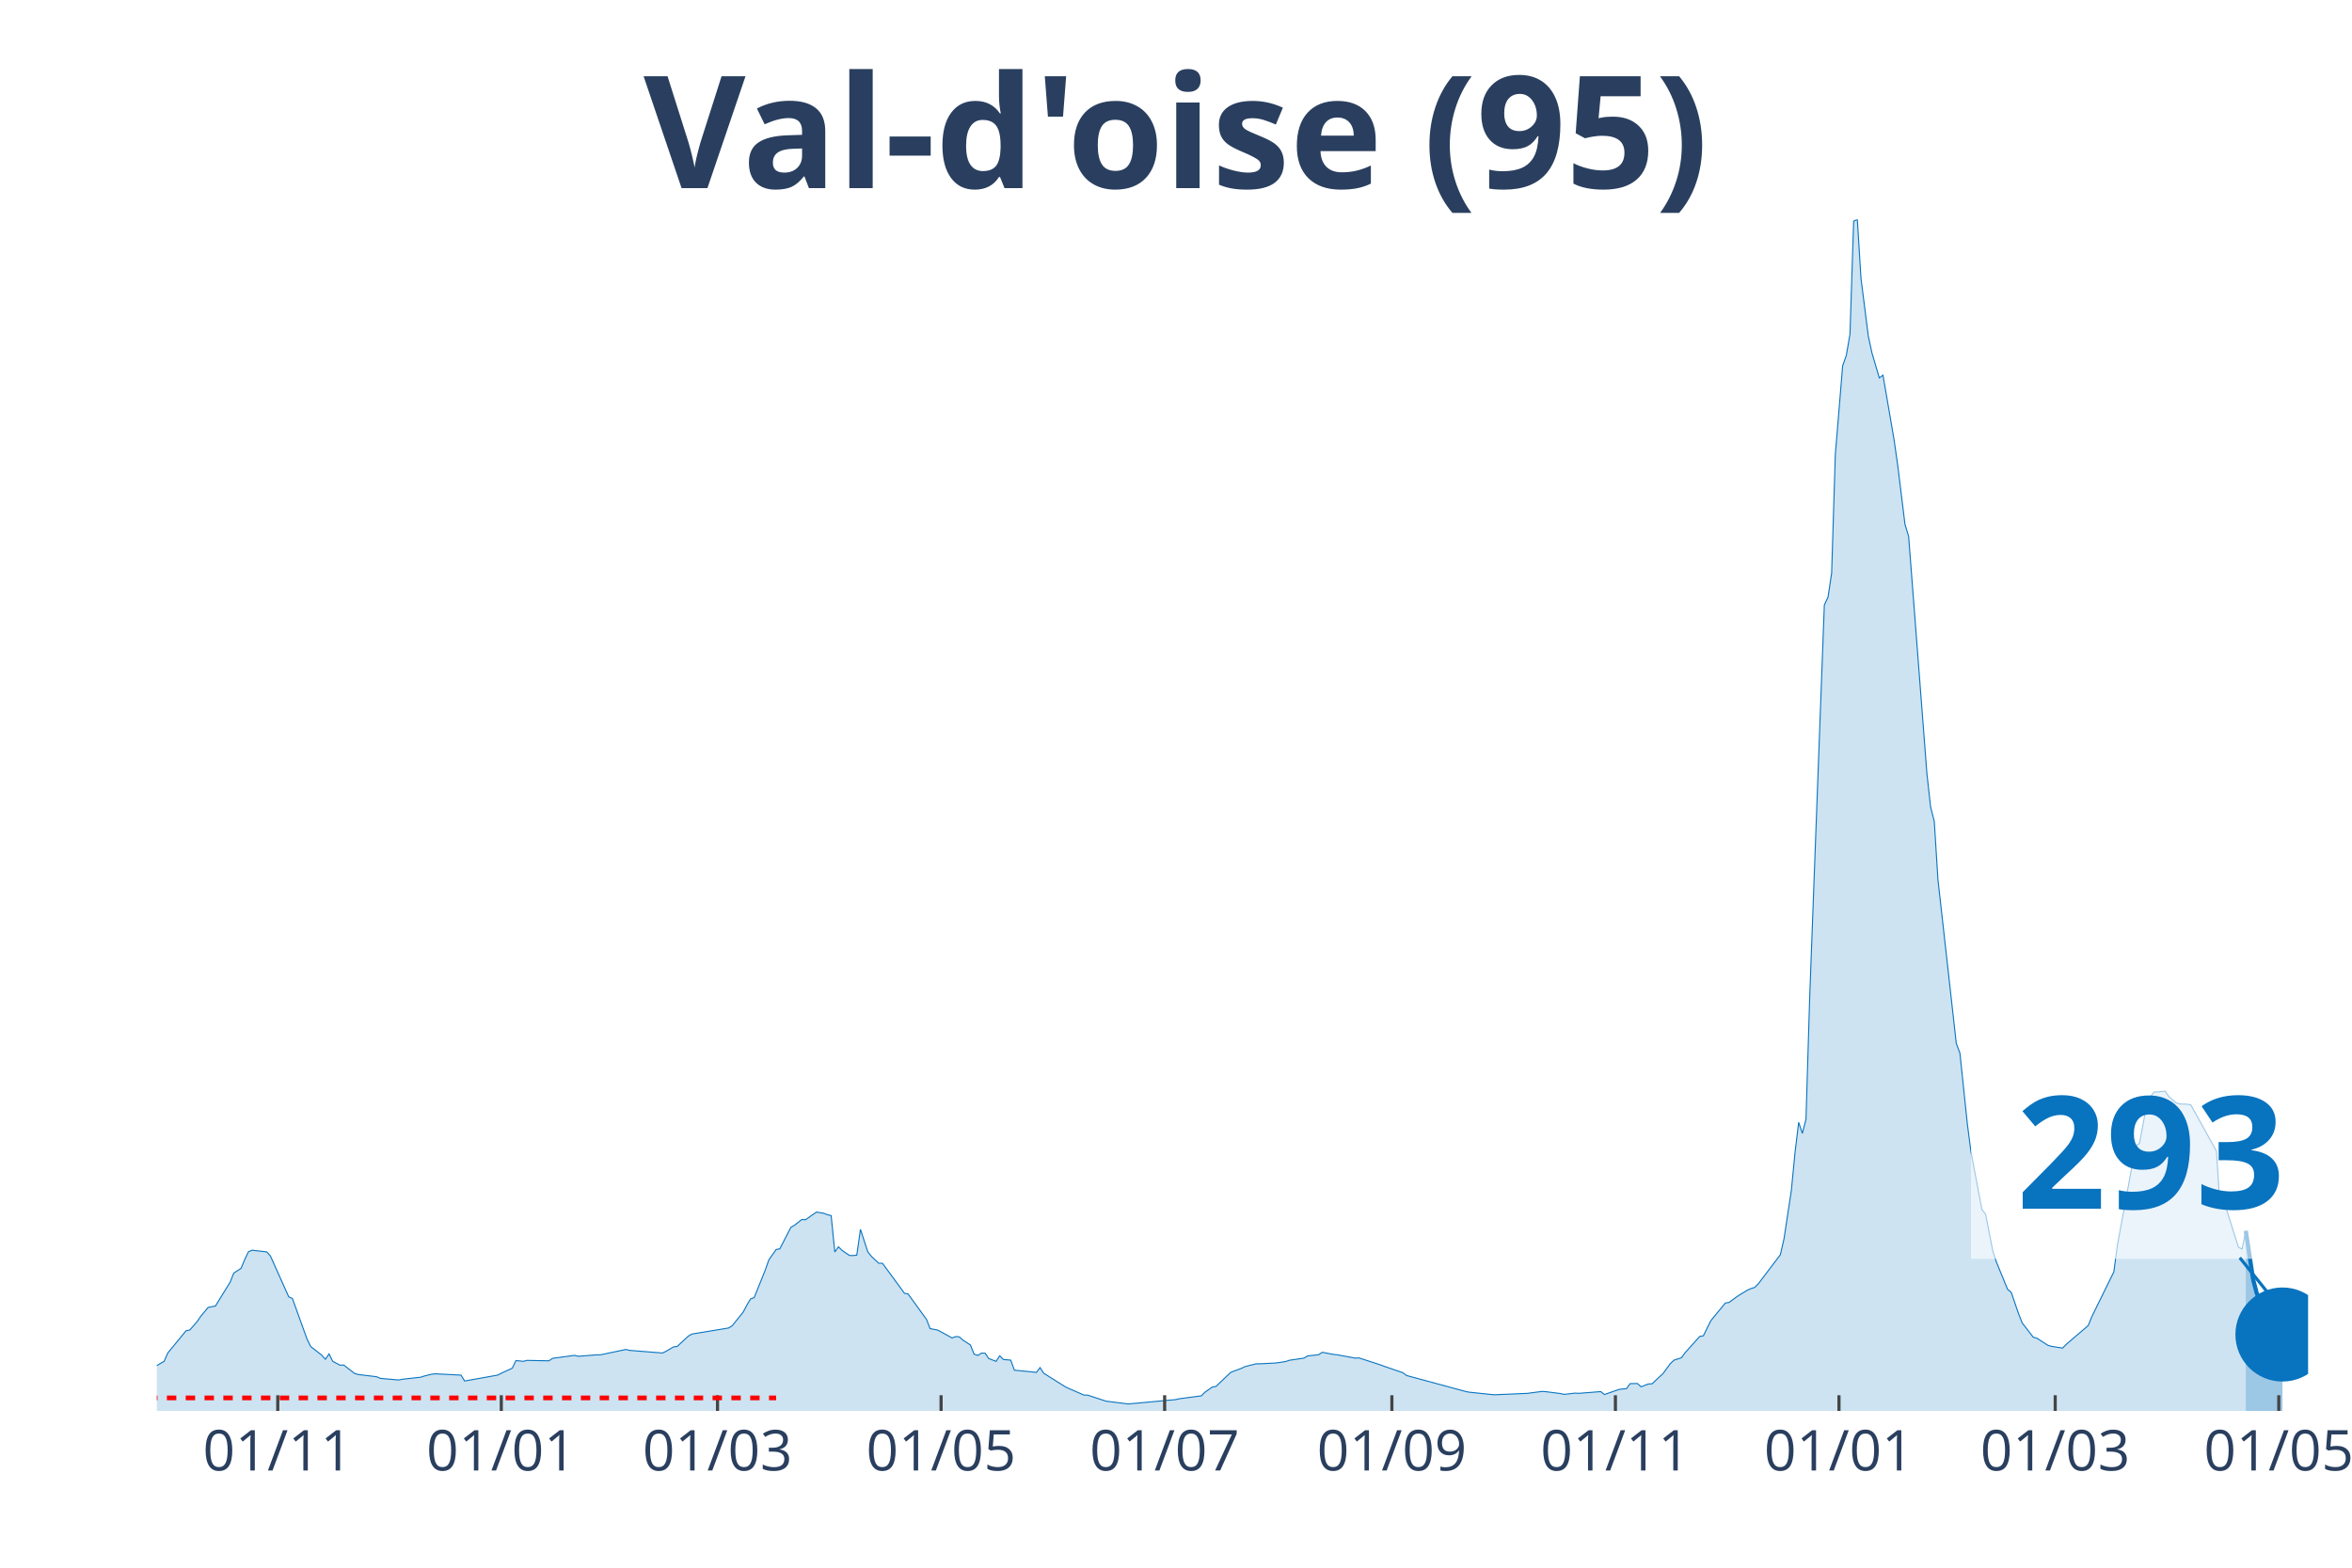
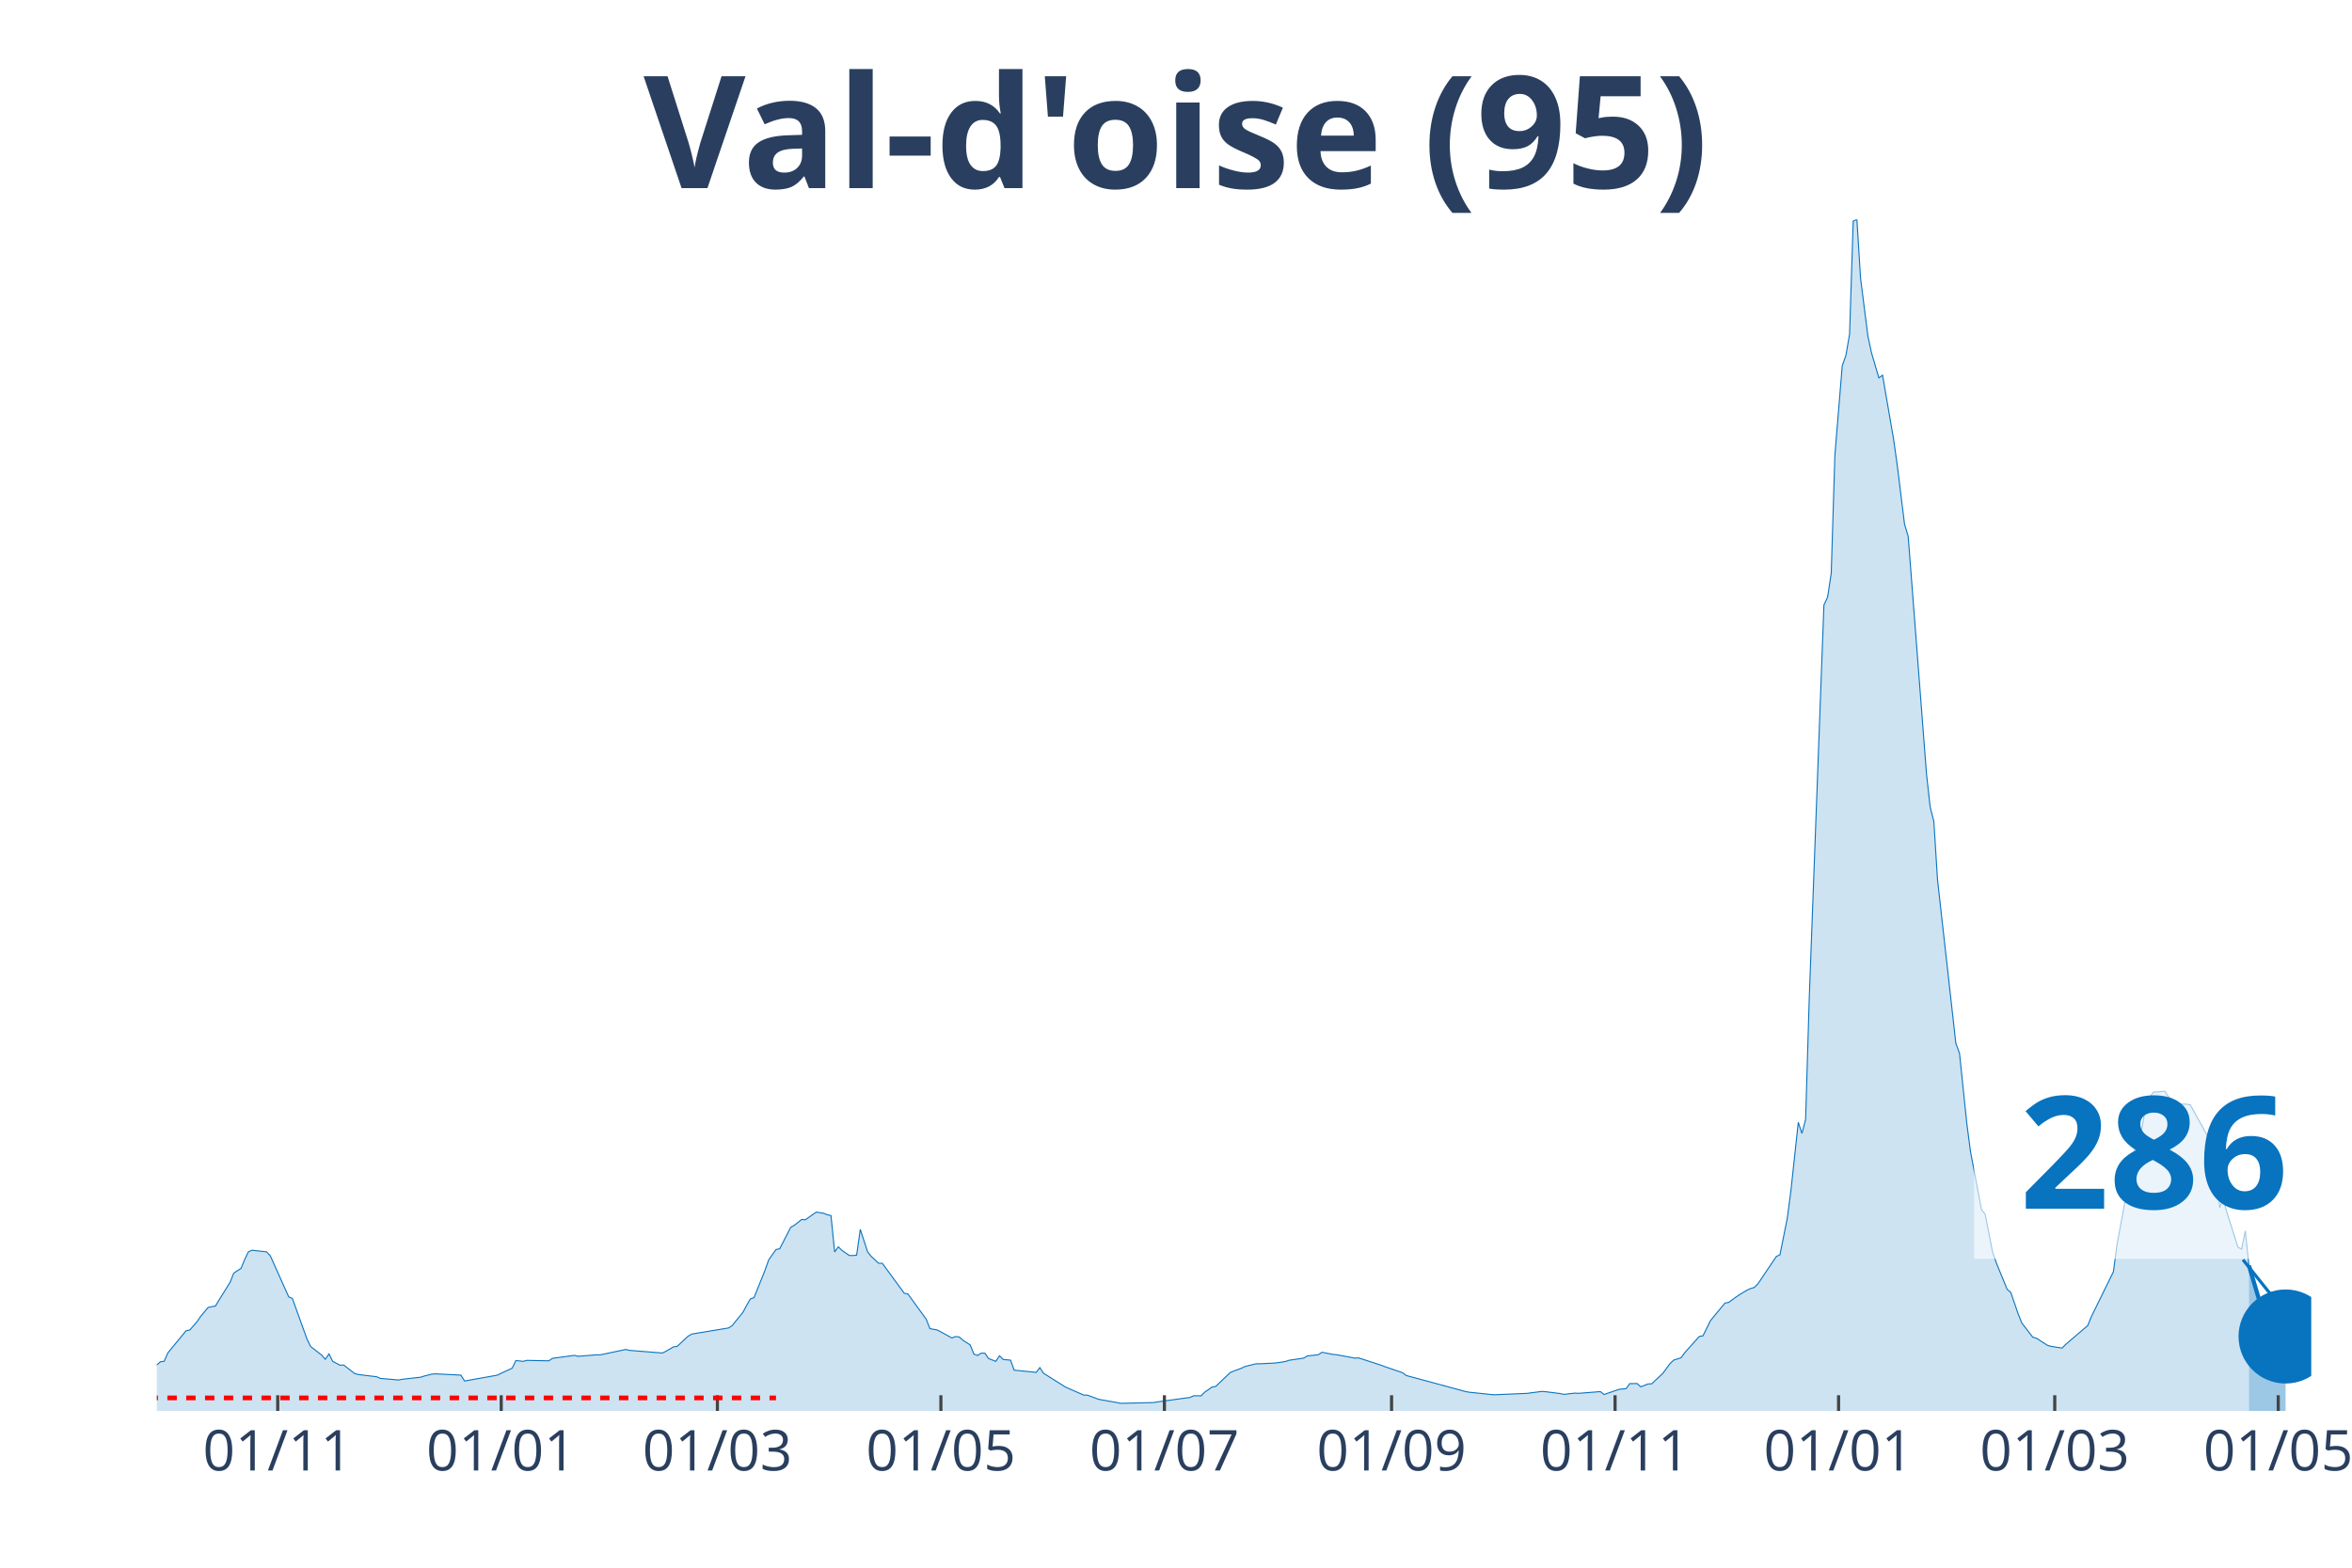
<svg xmlns="http://www.w3.org/2000/svg" class="main-svg" width="1125" height="750" style="" viewBox="0 0 750 500">
  <rect x="0" y="0" width="750" height="500" style="fill: rgb(0, 0, 0); fill-opacity: 0;" />
-   <defs id="defs-040cf4">
+   <defs id="defs-e0dfca">
    <g class="clips">
-       <clipPath id="clip040cf4xyplot" class="plotclip">
-         <rect width="686" height="380" />
+       <clipPath id="clipe0dfcaxyplot" class="plotclip">
+         <rect width="687" height="380" />
      </clipPath>
-       <clipPath class="axesclip" id="clip040cf4x">
-         <rect x="50" y="0" width="686" height="500" />
+       <clipPath class="axesclip" id="clipe0dfcax">
+         <rect x="50" y="0" width="687" height="500" />
      </clipPath>
-       <clipPath class="axesclip" id="clip040cf4y">
+       <clipPath class="axesclip" id="clipe0dfcay">
        <rect x="0" y="70" width="750" height="380" />
      </clipPath>
-       <clipPath class="axesclip" id="clip040cf4xy">
-         <rect x="50" y="70" width="686" height="380" />
+       <clipPath class="axesclip" id="clipe0dfcaxy">
+         <rect x="50" y="70" width="687" height="380" />
      </clipPath>
    </g>
    <g class="gradients" />
  </defs>
  <g class="bglayer">
-     <rect class="bg" x="50" y="70" width="686" height="380" style="fill: rgb(0, 0, 0); fill-opacity: 0; stroke-width: 0;" />
+     <rect class="bg" x="50" y="70" width="687" height="380" style="fill: rgb(0, 0, 0); fill-opacity: 0; stroke-width: 0;" />
  </g>
  <g class="layer-below">
    <g class="imagelayer" />
    <g class="shapelayer" />
  </g>
  <g class="cartesianlayer">
    <g class="subplot xy">
      <g class="layer-subplot">
        <g class="shapelayer" />
        <g class="imagelayer" />
      </g>
      <g class="gridlayer">
        <g class="x">
-           <path class="xgrid crisp" transform="translate(88.57,0)" d="M0,70v380" style="stroke: rgb(255, 255, 255); stroke-opacity: 1; stroke-width: 1px;" />
-           <path class="xgrid crisp" transform="translate(159.85,0)" d="M0,70v380" style="stroke: rgb(255, 255, 255); stroke-opacity: 1; stroke-width: 1px;" />
-           <path class="xgrid crisp" transform="translate(228.8,0)" d="M0,70v380" style="stroke: rgb(255, 255, 255); stroke-opacity: 1; stroke-width: 1px;" />
-           <path class="xgrid crisp" transform="translate(300.09,0)" d="M0,70v380" style="stroke: rgb(255, 255, 255); stroke-opacity: 1; stroke-width: 1px;" />
-           <path class="xgrid crisp" transform="translate(371.38,0)" d="M0,70v380" style="stroke: rgb(255, 255, 255); stroke-opacity: 1; stroke-width: 1px;" />
-           <path class="xgrid crisp" transform="translate(443.84,0)" d="M0,70v380" style="stroke: rgb(255, 255, 255); stroke-opacity: 1; stroke-width: 1px;" />
-           <path class="xgrid crisp" transform="translate(515.12,0)" d="M0,70v380" style="stroke: rgb(255, 255, 255); stroke-opacity: 1; stroke-width: 1px;" />
-           <path class="xgrid crisp" transform="translate(586.41,0)" d="M0,70v380" style="stroke: rgb(255, 255, 255); stroke-opacity: 1; stroke-width: 1px;" />
-           <path class="xgrid crisp" transform="translate(655.36,0)" d="M0,70v380" style="stroke: rgb(255, 255, 255); stroke-opacity: 1; stroke-width: 1px;" />
-           <path class="xgrid crisp" transform="translate(726.65,0)" d="M0,70v380" style="stroke: rgb(255, 255, 255); stroke-opacity: 1; stroke-width: 1px;" />
+           <path class="xgrid crisp" transform="translate(88.56,0)" d="M0,70v380" style="stroke: rgb(255, 255, 255); stroke-opacity: 1; stroke-width: 1px;" />
+           <path class="xgrid crisp" transform="translate(159.83,0)" d="M0,70v380" style="stroke: rgb(255, 255, 255); stroke-opacity: 1; stroke-width: 1px;" />
+           <path class="xgrid crisp" transform="translate(228.76,0)" d="M0,70v380" style="stroke: rgb(255, 255, 255); stroke-opacity: 1; stroke-width: 1px;" />
+           <path class="xgrid crisp" transform="translate(300.03,0)" d="M0,70v380" style="stroke: rgb(255, 255, 255); stroke-opacity: 1; stroke-width: 1px;" />
+           <path class="xgrid crisp" transform="translate(371.3,0)" d="M0,70v380" style="stroke: rgb(255, 255, 255); stroke-opacity: 1; stroke-width: 1px;" />
+           <path class="xgrid crisp" transform="translate(443.74,0)" d="M0,70v380" style="stroke: rgb(255, 255, 255); stroke-opacity: 1; stroke-width: 1px;" />
+           <path class="xgrid crisp" transform="translate(515.01,0)" d="M0,70v380" style="stroke: rgb(255, 255, 255); stroke-opacity: 1; stroke-width: 1px;" />
+           <path class="xgrid crisp" transform="translate(586.28,0)" d="M0,70v380" style="stroke: rgb(255, 255, 255); stroke-opacity: 1; stroke-width: 1px;" />
+           <path class="xgrid crisp" transform="translate(655.21,0)" d="M0,70v380" style="stroke: rgb(255, 255, 255); stroke-opacity: 1; stroke-width: 1px;" />
+           <path class="xgrid crisp" transform="translate(726.48,0)" d="M0,70v380" style="stroke: rgb(255, 255, 255); stroke-opacity: 1; stroke-width: 1px;" />
        </g>
        <g class="y" />
      </g>
      <g class="zerolinelayer" />
      <path class="xlines-below" />
      <path class="ylines-below" />
      <g class="overlines-below" />
      <g class="xaxislayer-below" />
      <g class="yaxislayer-below" />
      <g class="overaxes-below" />
-       <g class="plot" transform="translate(50, 70)" clip-path="url('#clip040cf4xyplot')">
+       <g class="plot" transform="translate(50, 70)" clip-path="url('#clipe0dfcaxyplot')">
        <g class="scatterlayer mlayer">
-           <g class="trace scatter trace1ba23c" style="stroke-miterlimit: 2;">
+           <g class="trace scatter traceee823e" style="stroke-miterlimit: 2;">
            <g class="fills">
              <g>
-                 <path class="js-fill" d="M666.13,380L-158.94,380L-158.94,378.72L-135.56,379.01L-134.4,379.12L-104.01,379.4L-102.84,379.4L-71.29,378.25L-70.12,378.16L-57.26,377.23L-56.1,377.26L-49.08,375.92L-47.91,375.67L-43.24,374.73L-42.07,374.18L-19.87,368.34L-18.7,367.56L-14.02,366.11L-12.86,366L-8.18,366.59L-7.01,366.96L-3.51,367.4L-2.34,366.9L2.34,364.17L3.51,361.51L9.35,354.41L10.52,354.19L12.86,351.51L14.02,349.8L16.36,347L17.53,346.75L18.7,346.55L19.87,344.62L23.37,338.97L24.54,336.04L26.88,334.52L28.05,331.67L29.22,329.24L30.39,328.74L35.06,329.28L36.23,330.58L42.07,343.61L43.24,344.13L47.91,357.1L49.08,359.47L52.59,362.2L53.76,363.52L54.93,361.81L56.1,364.17L58.43,365.42L59.6,365.36L63.11,368.07L64.28,368.39L70.12,369.1L71.29,369.62L77.13,370.14L78.3,369.9L84.14,369.25L85.31,368.87L87.65,368.29L88.82,368.17L97,368.58L98.17,370.46L108.68,368.58L109.85,367.98L113.36,366.36L114.53,363.93L116.87,364.19L118.03,363.88L125.05,364.02L126.21,363.22L133.23,362.28L134.4,362.58L140.24,362.11L141.41,362.12L149.59,360.4L150.76,360.69L161.27,361.53L162.44,360.95L164.78,359.58L165.95,359.43L169.45,356.17L170.62,355.49L182.31,353.55L183.48,352.84L186.98,348.49L188.15,346.28L189.32,344.29L190.49,343.87L194,335.13L195.17,331.82L197.5,328.51L198.67,328.3L202.18,321.46L203.35,320.78L205.68,318.94L206.85,319.03L209.19,317.38L210.36,316.58L212.7,316.97L213.86,317.43L215.03,317.69L216.2,329.3L217.37,327.66L218.54,328.81L220.88,330.42L222.04,330.44L223.21,330.31L224.38,322.09L226.72,329.26L227.89,330.73L230.22,332.9L231.39,332.9L238.41,342.47L239.57,342.71L245.42,350.77L246.59,353.75L248.92,354.19L250.09,354.79L253.6,356.73L254.77,356.28L255.94,356.4L257.1,357.45L259.44,358.96L260.61,361.88L261.78,362.3L262.95,361.58L264.12,361.58L265.28,363.28L267.62,364.19L268.79,362.41L269.96,363.59L271.13,363.7L272.3,363.8L273.47,367.01L279.31,367.58L280.48,367.72L281.65,366.19L282.81,367.97L289.83,372.39L290.99,372.91L295.67,374.95L296.84,374.97L301.51,376.5L302.68,376.89L308.52,377.62L309.69,377.79L324.89,376.39L326.05,376.12L333.07,375.19L334.24,374.02L336.57,372.39L337.74,372.19L342.42,367.73L343.58,367.26L345.92,366.39L347.09,365.83L350.6,364.97L351.76,364.97L356.44,364.74L357.61,364.61L359.95,364.25L361.11,363.85L365.79,363.16L366.96,362.47L370.46,362.08L371.63,361.3L375.14,361.97L376.31,362.08L382.15,363.16L383.32,363.09L390.33,365.36L391.5,365.81L397.34,367.81L398.51,368.7L417.21,373.76L418.38,374.01L425.39,374.75L426.56,374.85L437.08,374.4L438.25,374.24L441.75,373.78L442.92,373.86L447.59,374.46L448.76,374.73L452.27,374.32L453.44,374.39L460.45,373.84L461.62,374.77L466.29,373.14L467.46,372.99L468.63,372.92L469.8,371.3L472.14,371.26L473.3,372.3L475.64,371.4L476.81,371.35L479.15,369.14L480.32,368.07L482.65,364.89L483.82,363.8L486.16,363.05L487.33,361.44L492,356.25L493.17,356.03L495.51,351.28L496.68,349.81L500.18,345.59L501.35,345.39L503.69,343.68L504.86,342.9L507.2,341.49L508.36,340.97L509.53,340.61L510.7,339.44L517.71,330.19L518.88,325.11L521.22,309.7L522.39,297.64L523.56,287.96L524.73,291.48L525.89,287.01L527.06,248.35L531.74,122.97L532.91,120.46L534.07,112.8L535.24,75.1L537.58,46.67L538.75,43.35L539.92,36.57L541.09,0.53L542.26,0L543.42,18.72L545.76,37.22L546.93,42.59L549.27,50.54L550.44,49.67L553.94,70.02L555.11,78.2L557.45,97.18L558.62,101.08L564.46,176.86L565.63,187.4L566.8,191.99L567.97,210.57L573.81,262.73L574.98,265.91L577.32,288.29L578.48,297.25L581.99,315.8L583.16,317.25L585.5,329.14L586.66,332.64L590.17,341.2L591.34,342.19L593.68,349.01L594.84,351.94L598.35,356.48L599.52,356.8L603.03,359.07L604.19,359.41L607.7,359.96L608.87,358.77L615.88,352.78L617.05,349.9L624.06,335.64L625.23,326.85L631.07,295.41L632.24,294.66L634.58,282.02L635.75,279.75L636.92,278.29L638.09,278.27L640.42,278.01L641.59,279.74L643.93,281.75L645.1,282.11L647.43,282.17L648.6,282.38L656.78,297.15L657.95,315.19L659.12,312.63L660.29,316.74L663.8,327.79L664.96,328.37L666.13,322.56" style="fill: rgb(8, 115, 191); fill-opacity: 0.2; stroke-width: 0;" />
+                 <path class="js-fill" d="M667.14,380L-158.9,380L-158.9,378.72L-135.53,379.01L-134.36,379.12L-103.98,379.4L-102.82,379.4L-71.27,378.25L-70.1,378.16L-57.25,377.23L-56.08,377.26L-49.07,375.92L-47.9,375.67L-43.23,374.73L-42.06,374.18L-18.69,367.56L-17.53,367.04L-11.68,365.95L-10.52,366.36L-4.67,367.53L-3.51,367.4L0,365.31L1.17,364.32L2.34,364.17L3.51,361.51L9.35,354.41L10.52,354.19L12.85,351.51L14.02,349.8L16.36,347L17.53,346.75L18.69,346.55L19.86,344.62L23.37,338.97L24.54,336.04L26.87,334.52L28.04,331.67L29.21,329.24L30.38,328.74L35.05,329.28L36.22,330.58L42.06,343.61L43.23,344.13L47.9,357.1L49.07,359.47L52.58,362.2L53.74,363.52L54.91,361.81L56.08,364.17L58.42,365.42L59.59,365.36L63.09,368.07L64.26,368.39L70.1,369.1L71.27,369.62L77.11,370.14L78.28,369.9L84.12,369.25L85.29,368.87L87.63,368.29L88.8,368.17L96.97,368.58L98.14,370.46L108.66,368.58L109.83,367.98L113.33,366.36L114.5,363.93L116.84,364.19L118.01,363.88L125.02,364.02L126.18,363.22L133.19,362.28L134.36,362.58L140.2,362.11L141.37,362.12L149.55,360.4L150.72,360.69L161.23,361.53L162.4,360.95L164.74,359.58L165.91,359.43L169.41,356.17L170.58,355.49L182.27,353.55L183.43,352.84L186.94,348.49L188.11,346.28L189.28,344.29L190.44,343.87L193.95,335.13L195.12,331.82L197.45,328.51L198.62,328.3L202.13,321.46L203.3,320.78L205.63,318.94L206.8,319.03L209.14,317.38L210.31,316.58L212.64,316.97L213.81,317.43L214.98,317.69L216.15,329.3L217.32,327.66L218.48,328.81L220.82,330.42L221.99,330.44L223.16,330.31L224.33,322.09L226.66,329.26L227.83,330.73L230.17,332.9L231.34,332.9L238.35,342.47L239.52,342.71L245.36,350.77L246.53,353.75L248.86,354.19L250.03,354.79L253.54,356.73L254.7,356.28L255.87,356.4L257.04,357.45L259.38,358.96L260.55,361.88L261.71,362.3L262.88,361.58L264.05,361.58L265.22,363.28L267.56,364.19L268.72,362.41L269.89,363.59L271.06,363.7L272.23,363.8L273.4,367.01L279.24,367.58L280.41,367.72L281.58,366.19L282.74,367.97L289.76,372.39L290.92,372.91L295.6,374.95L296.77,374.97L300.27,376.27L301.44,376.5L306.11,377.32L307.28,377.58L317.8,377.34L318.96,377.14L329.48,375.69L330.65,375.16L332.98,375.19L334.15,374.02L336.49,372.39L337.66,372.19L342.33,367.73L343.5,367.26L345.84,366.39L347.01,365.83L350.51,364.97L351.68,364.97L356.35,364.74L357.52,364.61L359.86,364.25L361.03,363.85L365.7,363.16L366.87,362.47L370.37,362.08L371.54,361.3L375.05,361.97L376.21,362.08L382.06,363.16L383.22,363.09L390.23,365.36L391.4,365.81L397.24,367.81L398.41,368.7L417.11,373.76L418.28,374.01L425.29,374.75L426.45,374.85L436.97,374.4L438.14,374.24L441.64,373.78L442.81,373.86L447.48,374.46L448.65,374.73L452.16,374.32L453.33,374.39L460.34,373.84L461.51,374.77L466.18,373.14L467.35,372.99L468.52,372.92L469.68,371.3L472.02,371.26L473.19,372.3L475.53,371.4L476.69,371.35L479.03,369.14L480.2,368.07L482.54,364.89L483.7,363.8L486.04,363.05L487.21,361.44L491.88,356.25L493.05,356.03L495.39,351.28L496.56,349.81L500.06,345.59L501.23,345.39L503.57,343.68L504.73,342.9L507.07,341.49L508.24,340.97L509.41,340.61L510.58,339.44L516.42,330.76L517.59,330.19L519.92,318.58L521.09,309.7L523.43,287.96L524.6,291.48L525.77,287.01L526.93,248.35L531.61,122.97L532.78,120.46L533.94,112.8L535.11,75.1L537.45,46.67L538.62,43.35L539.79,36.57L540.95,0.53L542.12,0L543.29,18.72L545.63,37.22L546.8,42.59L549.13,50.54L550.3,49.67L553.81,70.02L554.97,78.2L557.31,97.18L558.48,101.08L564.32,176.86L565.49,187.4L566.66,191.99L567.83,210.57L573.67,262.73L574.84,265.91L577.17,288.29L578.34,297.25L581.85,315.8L583.02,317.25L585.35,329.14L586.52,332.64L590.03,341.2L591.19,342.19L593.53,349.01L594.7,351.94L598.2,356.48L599.37,356.8L602.88,359.07L604.05,359.41L607.55,359.96L608.72,358.77L615.73,352.78L616.9,349.9L623.91,335.64L625.08,326.85L630.92,295.41L632.09,294.66L634.42,282.02L635.59,279.75L636.76,278.29L637.93,278.27L640.27,278.01L641.43,279.74L643.77,281.75L644.94,282.11L647.28,282.17L648.44,282.38L656.62,297.15L657.79,315.19L658.96,312.63L660.13,316.74L663.63,327.79L664.8,328.37L665.97,322.56L667.14,333.63" style="fill: rgb(8, 115, 191); fill-opacity: 0.2; stroke-width: 0;" />
              </g>
            </g>
            <g class="errorbars" />
            <g class="lines">
-               <path class="js-line" d="M-158.94,378.72L-135.56,379.01L-134.4,379.12L-104.01,379.4L-102.84,379.4L-71.29,378.25L-70.12,378.16L-57.26,377.23L-56.1,377.26L-49.08,375.92L-47.91,375.67L-43.24,374.73L-42.07,374.18L-19.87,368.34L-18.7,367.56L-14.02,366.11L-12.86,366L-8.18,366.59L-7.01,366.96L-3.51,367.4L-2.34,366.9L2.34,364.17L3.51,361.51L9.35,354.41L10.52,354.19L12.86,351.51L14.02,349.8L16.36,347L17.53,346.75L18.7,346.55L19.87,344.62L23.37,338.97L24.54,336.04L26.88,334.52L28.05,331.67L29.22,329.24L30.39,328.74L35.06,329.28L36.23,330.58L42.07,343.61L43.24,344.13L47.91,357.1L49.08,359.47L52.59,362.2L53.76,363.52L54.93,361.81L56.1,364.17L58.43,365.42L59.6,365.36L63.11,368.07L64.28,368.39L70.12,369.1L71.29,369.62L77.13,370.14L78.3,369.9L84.14,369.25L85.31,368.87L87.65,368.29L88.82,368.17L97,368.58L98.17,370.46L108.68,368.58L109.85,367.98L113.36,366.36L114.53,363.93L116.87,364.19L118.03,363.88L125.05,364.02L126.21,363.22L133.23,362.28L134.4,362.58L140.24,362.11L141.41,362.12L149.59,360.4L150.76,360.69L161.27,361.53L162.44,360.95L164.78,359.58L165.95,359.43L169.45,356.17L170.62,355.49L182.31,353.55L183.48,352.84L186.98,348.49L188.15,346.28L189.32,344.29L190.49,343.87L194,335.13L195.17,331.82L197.5,328.51L198.67,328.3L202.18,321.46L203.35,320.78L205.68,318.94L206.85,319.03L209.19,317.38L210.36,316.58L212.7,316.97L213.86,317.43L215.03,317.69L216.2,329.3L217.37,327.66L218.54,328.81L220.88,330.42L222.04,330.44L223.21,330.31L224.38,322.09L226.72,329.26L227.89,330.73L230.22,332.9L231.39,332.9L238.41,342.47L239.57,342.71L245.42,350.77L246.59,353.75L248.92,354.19L250.09,354.79L253.6,356.73L254.77,356.28L255.94,356.4L257.1,357.45L259.44,358.96L260.61,361.88L261.78,362.3L262.95,361.58L264.12,361.58L265.28,363.28L267.62,364.19L268.79,362.41L269.96,363.59L271.13,363.7L272.3,363.8L273.47,367.01L279.31,367.58L280.48,367.72L281.65,366.19L282.81,367.97L289.83,372.39L290.99,372.91L295.67,374.95L296.84,374.97L301.51,376.5L302.68,376.89L308.52,377.62L309.69,377.79L324.89,376.39L326.05,376.12L333.07,375.19L334.24,374.02L336.57,372.39L337.74,372.19L342.42,367.73L343.58,367.26L345.92,366.39L347.09,365.83L350.6,364.97L351.76,364.97L356.44,364.74L357.61,364.61L359.95,364.25L361.11,363.85L365.79,363.16L366.96,362.47L370.46,362.08L371.63,361.3L375.14,361.97L376.31,362.08L382.15,363.16L383.32,363.09L390.33,365.36L391.5,365.81L397.34,367.81L398.51,368.7L417.21,373.76L418.38,374.01L425.39,374.75L426.56,374.85L437.08,374.4L438.25,374.24L441.75,373.78L442.92,373.86L447.59,374.46L448.76,374.73L452.27,374.32L453.44,374.39L460.45,373.84L461.62,374.77L466.29,373.14L467.46,372.99L468.63,372.92L469.8,371.3L472.14,371.26L473.3,372.3L475.64,371.4L476.81,371.35L479.15,369.14L480.32,368.07L482.65,364.89L483.82,363.8L486.16,363.05L487.33,361.44L492,356.25L493.17,356.03L495.51,351.28L496.68,349.81L500.18,345.59L501.35,345.39L503.69,343.68L504.86,342.9L507.2,341.49L508.36,340.97L509.53,340.61L510.7,339.44L517.71,330.19L518.88,325.11L521.22,309.7L522.39,297.64L523.56,287.96L524.73,291.48L525.89,287.01L527.06,248.35L531.74,122.97L532.91,120.46L534.07,112.8L535.24,75.1L537.58,46.67L538.75,43.35L539.92,36.57L541.09,0.53L542.26,0L543.42,18.72L545.76,37.22L546.93,42.59L549.27,50.54L550.44,49.67L553.94,70.02L555.11,78.2L557.45,97.18L558.62,101.08L564.46,176.86L565.63,187.4L566.8,191.99L567.97,210.57L573.81,262.73L574.98,265.91L577.32,288.29L578.48,297.25L581.99,315.8L583.16,317.25L585.5,329.14L586.66,332.64L590.17,341.2L591.34,342.19L593.68,349.01L594.84,351.94L598.35,356.48L599.52,356.8L603.03,359.07L604.19,359.41L607.7,359.96L608.87,358.77L615.88,352.78L617.05,349.9L624.06,335.64L625.23,326.85L631.07,295.41L632.24,294.66L634.58,282.02L635.75,279.75L636.92,278.29L638.09,278.27L640.42,278.01L641.59,279.74L643.93,281.75L645.1,282.11L647.43,282.17L648.6,282.38L656.78,297.15L657.95,315.19L659.12,312.63L660.29,316.74L663.8,327.79L664.96,328.37L666.13,322.56" style="vector-effect: non-scaling-stroke; fill: none; stroke: rgb(8, 115, 191); stroke-opacity: 1; stroke-width: 0.5px; opacity: 1;" />
+               <path class="js-line" d="M-158.9,378.72L-135.53,379.01L-134.36,379.12L-103.98,379.4L-102.82,379.4L-71.27,378.25L-70.1,378.16L-57.25,377.23L-56.08,377.26L-49.07,375.92L-47.9,375.67L-43.23,374.73L-42.06,374.18L-18.69,367.56L-17.53,367.04L-11.68,365.95L-10.52,366.36L-4.67,367.53L-3.51,367.4L0,365.31L1.17,364.32L2.34,364.17L3.51,361.51L9.35,354.41L10.52,354.19L12.85,351.51L14.02,349.8L16.36,347L17.53,346.75L18.69,346.55L19.86,344.62L23.37,338.97L24.54,336.04L26.87,334.52L28.04,331.67L29.21,329.24L30.38,328.74L35.05,329.28L36.22,330.58L42.06,343.61L43.23,344.13L47.9,357.1L49.07,359.47L52.58,362.2L53.74,363.52L54.91,361.81L56.08,364.17L58.42,365.42L59.59,365.36L63.09,368.07L64.26,368.39L70.1,369.1L71.27,369.62L77.11,370.14L78.28,369.9L84.12,369.25L85.29,368.87L87.63,368.29L88.8,368.17L96.97,368.58L98.14,370.46L108.66,368.58L109.83,367.98L113.33,366.36L114.5,363.93L116.84,364.19L118.01,363.88L125.02,364.02L126.18,363.22L133.19,362.28L134.36,362.58L140.2,362.11L141.37,362.12L149.55,360.4L150.72,360.69L161.23,361.53L162.4,360.95L164.74,359.58L165.91,359.43L169.41,356.17L170.58,355.49L182.27,353.55L183.43,352.84L186.94,348.49L188.11,346.28L189.28,344.29L190.44,343.87L193.95,335.13L195.12,331.82L197.45,328.51L198.62,328.3L202.13,321.46L203.3,320.78L205.63,318.94L206.8,319.03L209.14,317.38L210.31,316.58L212.64,316.97L213.81,317.43L214.98,317.69L216.15,329.3L217.32,327.66L218.48,328.81L220.82,330.42L221.99,330.44L223.16,330.31L224.33,322.09L226.66,329.26L227.83,330.73L230.17,332.9L231.34,332.9L238.35,342.47L239.52,342.71L245.36,350.77L246.53,353.75L248.86,354.19L250.03,354.79L253.54,356.73L254.7,356.28L255.87,356.4L257.04,357.45L259.38,358.96L260.55,361.88L261.71,362.3L262.88,361.58L264.05,361.58L265.22,363.28L267.56,364.19L268.72,362.41L269.89,363.59L271.06,363.7L272.23,363.8L273.4,367.01L279.24,367.58L280.41,367.72L281.58,366.19L282.74,367.97L289.76,372.39L290.92,372.91L295.6,374.95L296.77,374.97L300.27,376.27L301.44,376.5L306.11,377.32L307.28,377.58L317.8,377.34L318.96,377.14L329.48,375.69L330.65,375.16L332.98,375.19L334.15,374.02L336.49,372.39L337.66,372.19L342.33,367.73L343.5,367.26L345.84,366.39L347.01,365.83L350.51,364.97L351.68,364.97L356.35,364.74L357.52,364.61L359.86,364.25L361.03,363.85L365.7,363.16L366.87,362.47L370.37,362.08L371.54,361.3L375.05,361.97L376.21,362.08L382.06,363.16L383.22,363.09L390.23,365.36L391.4,365.81L397.24,367.81L398.41,368.7L417.11,373.76L418.28,374.01L425.29,374.75L426.45,374.85L436.97,374.4L438.14,374.24L441.64,373.78L442.81,373.86L447.48,374.46L448.65,374.73L452.16,374.32L453.33,374.39L460.34,373.84L461.51,374.77L466.18,373.14L467.35,372.99L468.52,372.92L469.68,371.3L472.02,371.26L473.19,372.3L475.53,371.4L476.69,371.35L479.03,369.14L480.2,368.07L482.54,364.89L483.7,363.8L486.04,363.05L487.21,361.44L491.88,356.25L493.05,356.03L495.39,351.28L496.56,349.81L500.06,345.59L501.23,345.39L503.57,343.68L504.73,342.9L507.07,341.49L508.24,340.97L509.41,340.61L510.58,339.44L516.42,330.76L517.59,330.19L519.92,318.58L521.09,309.7L523.43,287.96L524.6,291.48L525.77,287.01L526.93,248.35L531.61,122.97L532.78,120.46L533.94,112.8L535.11,75.1L537.45,46.67L538.62,43.35L539.79,36.57L540.95,0.53L542.12,0L543.29,18.72L545.63,37.22L546.8,42.59L549.13,50.54L550.3,49.67L553.81,70.02L554.97,78.2L557.31,97.18L558.48,101.08L564.32,176.86L565.49,187.4L566.66,191.99L567.83,210.57L573.67,262.73L574.84,265.91L577.17,288.29L578.34,297.25L581.85,315.8L583.02,317.25L585.35,329.14L586.52,332.64L590.03,341.2L591.19,342.19L593.53,349.01L594.7,351.94L598.2,356.48L599.37,356.8L602.88,359.07L604.05,359.41L607.55,359.96L608.72,358.77L615.73,352.78L616.9,349.9L623.91,335.64L625.08,326.85L630.92,295.41L632.09,294.66L634.42,282.02L635.59,279.75L636.76,278.29L637.93,278.27L640.27,278.01L641.43,279.74L643.77,281.75L644.94,282.11L647.28,282.17L648.44,282.38L656.62,297.15L657.79,315.19L658.96,312.63L660.13,316.74L663.63,327.79L664.8,328.37L665.97,322.56L667.14,333.63" style="vector-effect: non-scaling-stroke; fill: none; stroke: rgb(8, 115, 191); stroke-opacity: 1; stroke-width: 0.5px; opacity: 1;" />
            </g>
            <g class="points" />
            <g class="text" />
          </g>
-           <g class="trace scatter trace07c5b4" style="stroke-miterlimit: 2;">
+           <g class="trace scatter trace632ef8" style="stroke-miterlimit: 2;">
            <g class="fills">
              <g>
-                 <path class="js-fill" d="M677.82,380L666.13,380L666.13,322.56L668.47,338.06L669.64,342.53L671.98,347.93L673.14,348.55L675.48,353.36L676.65,354.7L677.82,355.63" style="fill: rgb(8, 115, 191); fill-opacity: 0.4; stroke-width: 0;" />
+                 <path class="js-fill" d="M678.82,380L667.14,380L667.14,333.63L670.64,345.44L671.81,347.93L672.98,348.55L674.15,351.44L676.48,354.7L677.65,355.63L678.82,356.26" style="fill: rgb(8, 115, 191); fill-opacity: 0.4; stroke-width: 0;" />
              </g>
            </g>
            <g class="errorbars" />
            <g class="lines">
-               <path class="js-line" d="M666.13,322.56L668.47,338.06L669.64,342.53L671.98,347.93L673.14,348.55L675.48,353.36L676.65,354.7L677.82,355.63" style="vector-effect: non-scaling-stroke; fill: none; stroke: rgb(8, 115, 191); stroke-opacity: 1; stroke-width: 2px; opacity: 1;" />
+               <path class="js-line" d="M667.14,333.63L670.64,345.44L671.81,347.93L672.98,348.55L674.15,351.44L676.48,354.7L677.65,355.63L678.82,356.26" style="vector-effect: non-scaling-stroke; fill: none; stroke: rgb(8, 115, 191); stroke-opacity: 1; stroke-width: 2px; opacity: 1;" />
            </g>
            <g class="points" />
            <g class="text" />
          </g>
-           <g class="trace scatter tracecc1172" style="stroke-miterlimit: 2; opacity: 1;">
+           <g class="trace scatter trace2b917b" style="stroke-miterlimit: 2; opacity: 1;">
            <g class="fills" />
            <g class="errorbars" />
            <g class="lines" />
            <g class="points">
-               <path class="point" transform="translate(677.82,355.63)" d="M15,0A15,15 0 1,1 0,-15A15,15 0 0,1 15,0Z" style="opacity: 1; stroke-width: 0px; fill: rgb(8, 115, 191); fill-opacity: 1;" />
+               <path class="point" transform="translate(678.82,356.26)" d="M15,0A15,15 0 1,1 0,-15A15,15 0 0,1 15,0Z" style="opacity: 1; stroke-width: 0px; fill: rgb(8, 115, 191); fill-opacity: 1;" />
            </g>
            <g class="text" />
          </g>
        </g>
      </g>
      <g class="overplot" />
      <path class="xlines-above crisp" style="fill: none; stroke-width: 1px; stroke: rgb(0, 0, 0); stroke-opacity: 0;" d="" />
      <path class="ylines-above crisp" style="fill: none;" d="M0,0" />
      <g class="overlines-above" />
      <g class="xaxislayer-above">
-         <path class="xtick ticks crisp" d="M0,450v-5" transform="translate(88.57,0)" style="stroke: rgb(68, 68, 68); stroke-opacity: 1; stroke-width: 1px;" />
-         <path class="xtick ticks crisp" d="M0,450v-5" transform="translate(159.85,0)" style="stroke: rgb(68, 68, 68); stroke-opacity: 1; stroke-width: 1px;" />
-         <path class="xtick ticks crisp" d="M0,450v-5" transform="translate(228.8,0)" style="stroke: rgb(68, 68, 68); stroke-opacity: 1; stroke-width: 1px;" />
-         <path class="xtick ticks crisp" d="M0,450v-5" transform="translate(300.09,0)" style="stroke: rgb(68, 68, 68); stroke-opacity: 1; stroke-width: 1px;" />
-         <path class="xtick ticks crisp" d="M0,450v-5" transform="translate(371.38,0)" style="stroke: rgb(68, 68, 68); stroke-opacity: 1; stroke-width: 1px;" />
-         <path class="xtick ticks crisp" d="M0,450v-5" transform="translate(443.84,0)" style="stroke: rgb(68, 68, 68); stroke-opacity: 1; stroke-width: 1px;" />
-         <path class="xtick ticks crisp" d="M0,450v-5" transform="translate(515.12,0)" style="stroke: rgb(68, 68, 68); stroke-opacity: 1; stroke-width: 1px;" />
-         <path class="xtick ticks crisp" d="M0,450v-5" transform="translate(586.41,0)" style="stroke: rgb(68, 68, 68); stroke-opacity: 1; stroke-width: 1px;" />
-         <path class="xtick ticks crisp" d="M0,450v-5" transform="translate(655.36,0)" style="stroke: rgb(68, 68, 68); stroke-opacity: 1; stroke-width: 1px;" />
-         <path class="xtick ticks crisp" d="M0,450v-5" transform="translate(726.65,0)" style="stroke: rgb(68, 68, 68); stroke-opacity: 1; stroke-width: 1px;" />
+         <path class="xtick ticks crisp" d="M0,450v-5" transform="translate(88.56,0)" style="stroke: rgb(68, 68, 68); stroke-opacity: 1; stroke-width: 1px;" />
+         <path class="xtick ticks crisp" d="M0,450v-5" transform="translate(159.83,0)" style="stroke: rgb(68, 68, 68); stroke-opacity: 1; stroke-width: 1px;" />
+         <path class="xtick ticks crisp" d="M0,450v-5" transform="translate(228.76,0)" style="stroke: rgb(68, 68, 68); stroke-opacity: 1; stroke-width: 1px;" />
+         <path class="xtick ticks crisp" d="M0,450v-5" transform="translate(300.03,0)" style="stroke: rgb(68, 68, 68); stroke-opacity: 1; stroke-width: 1px;" />
+         <path class="xtick ticks crisp" d="M0,450v-5" transform="translate(371.3,0)" style="stroke: rgb(68, 68, 68); stroke-opacity: 1; stroke-width: 1px;" />
+         <path class="xtick ticks crisp" d="M0,450v-5" transform="translate(443.74,0)" style="stroke: rgb(68, 68, 68); stroke-opacity: 1; stroke-width: 1px;" />
+         <path class="xtick ticks crisp" d="M0,450v-5" transform="translate(515.01,0)" style="stroke: rgb(68, 68, 68); stroke-opacity: 1; stroke-width: 1px;" />
+         <path class="xtick ticks crisp" d="M0,450v-5" transform="translate(586.28,0)" style="stroke: rgb(68, 68, 68); stroke-opacity: 1; stroke-width: 1px;" />
+         <path class="xtick ticks crisp" d="M0,450v-5" transform="translate(655.21,0)" style="stroke: rgb(68, 68, 68); stroke-opacity: 1; stroke-width: 1px;" />
+         <path class="xtick ticks crisp" d="M0,450v-5" transform="translate(726.48,0)" style="stroke: rgb(68, 68, 68); stroke-opacity: 1; stroke-width: 1px;" />
        <g class="xtick">
-           <text text-anchor="middle" x="0" y="469" transform="translate(88.57,0)" style="font-family: 'Open Sans', verdana, arial, sans-serif; font-size: 18px; fill: rgb(42, 63, 95); fill-opacity: 1; white-space: pre;">01/11</text>
+           <text text-anchor="middle" x="0" y="469" transform="translate(88.56,0)" style="font-family: 'Open Sans', verdana, arial, sans-serif; font-size: 18px; fill: rgb(42, 63, 95); fill-opacity: 1; white-space: pre;">01/11</text>
        </g>
        <g class="xtick">
-           <text text-anchor="middle" x="0" y="469" transform="translate(159.85,0)" style="font-family: 'Open Sans', verdana, arial, sans-serif; font-size: 18px; fill: rgb(42, 63, 95); fill-opacity: 1; white-space: pre;">01/01</text>
+           <text text-anchor="middle" x="0" y="469" transform="translate(159.83,0)" style="font-family: 'Open Sans', verdana, arial, sans-serif; font-size: 18px; fill: rgb(42, 63, 95); fill-opacity: 1; white-space: pre;">01/01</text>
        </g>
        <g class="xtick">
-           <text text-anchor="middle" x="0" y="469" transform="translate(228.8,0)" style="font-family: 'Open Sans', verdana, arial, sans-serif; font-size: 18px; fill: rgb(42, 63, 95); fill-opacity: 1; white-space: pre;">01/03</text>
+           <text text-anchor="middle" x="0" y="469" transform="translate(228.76,0)" style="font-family: 'Open Sans', verdana, arial, sans-serif; font-size: 18px; fill: rgb(42, 63, 95); fill-opacity: 1; white-space: pre;">01/03</text>
        </g>
        <g class="xtick">
-           <text text-anchor="middle" x="0" y="469" transform="translate(300.09,0)" style="font-family: 'Open Sans', verdana, arial, sans-serif; font-size: 18px; fill: rgb(42, 63, 95); fill-opacity: 1; white-space: pre;">01/05</text>
+           <text text-anchor="middle" x="0" y="469" transform="translate(300.03,0)" style="font-family: 'Open Sans', verdana, arial, sans-serif; font-size: 18px; fill: rgb(42, 63, 95); fill-opacity: 1; white-space: pre;">01/05</text>
        </g>
        <g class="xtick">
-           <text text-anchor="middle" x="0" y="469" transform="translate(371.38,0)" style="font-family: 'Open Sans', verdana, arial, sans-serif; font-size: 18px; fill: rgb(42, 63, 95); fill-opacity: 1; white-space: pre;">01/07</text>
+           <text text-anchor="middle" x="0" y="469" transform="translate(371.3,0)" style="font-family: 'Open Sans', verdana, arial, sans-serif; font-size: 18px; fill: rgb(42, 63, 95); fill-opacity: 1; white-space: pre;">01/07</text>
        </g>
        <g class="xtick">
-           <text text-anchor="middle" x="0" y="469" transform="translate(443.84,0)" style="font-family: 'Open Sans', verdana, arial, sans-serif; font-size: 18px; fill: rgb(42, 63, 95); fill-opacity: 1; white-space: pre;">01/09</text>
+           <text text-anchor="middle" x="0" y="469" transform="translate(443.74,0)" style="font-family: 'Open Sans', verdana, arial, sans-serif; font-size: 18px; fill: rgb(42, 63, 95); fill-opacity: 1; white-space: pre;">01/09</text>
        </g>
        <g class="xtick">
-           <text text-anchor="middle" x="0" y="469" transform="translate(515.12,0)" style="font-family: 'Open Sans', verdana, arial, sans-serif; font-size: 18px; fill: rgb(42, 63, 95); fill-opacity: 1; white-space: pre;">01/11</text>
+           <text text-anchor="middle" x="0" y="469" transform="translate(515.01,0)" style="font-family: 'Open Sans', verdana, arial, sans-serif; font-size: 18px; fill: rgb(42, 63, 95); fill-opacity: 1; white-space: pre;">01/11</text>
        </g>
        <g class="xtick">
-           <text text-anchor="middle" x="0" y="469" transform="translate(586.41,0)" style="font-family: 'Open Sans', verdana, arial, sans-serif; font-size: 18px; fill: rgb(42, 63, 95); fill-opacity: 1; white-space: pre;">01/01</text>
+           <text text-anchor="middle" x="0" y="469" transform="translate(586.28,0)" style="font-family: 'Open Sans', verdana, arial, sans-serif; font-size: 18px; fill: rgb(42, 63, 95); fill-opacity: 1; white-space: pre;">01/01</text>
        </g>
        <g class="xtick">
-           <text text-anchor="middle" x="0" y="469" transform="translate(655.36,0)" style="font-family: 'Open Sans', verdana, arial, sans-serif; font-size: 18px; fill: rgb(42, 63, 95); fill-opacity: 1; white-space: pre;">01/03</text>
+           <text text-anchor="middle" x="0" y="469" transform="translate(655.21,0)" style="font-family: 'Open Sans', verdana, arial, sans-serif; font-size: 18px; fill: rgb(42, 63, 95); fill-opacity: 1; white-space: pre;">01/03</text>
        </g>
        <g class="xtick">
-           <text text-anchor="middle" x="0" y="469" transform="translate(726.65,0)" style="font-family: 'Open Sans', verdana, arial, sans-serif; font-size: 18px; fill: rgb(42, 63, 95); fill-opacity: 1; white-space: pre;">01/05</text>
+           <text text-anchor="middle" x="0" y="469" transform="translate(726.48,0)" style="font-family: 'Open Sans', verdana, arial, sans-serif; font-size: 18px; fill: rgb(42, 63, 95); fill-opacity: 1; white-space: pre;">01/05</text>
        </g>
      </g>
      <g class="yaxislayer-above" />
      <g class="overaxes-above" />
    </g>
  </g>
  <g class="polarlayer" />
  <g class="ternarylayer" />
  <g class="geolayer" />
  <g class="funnelarealayer" />
  <g class="pielayer" />
  <g class="treemaplayer" />
  <g class="sunburstlayer" />
  <g class="glimages" />
-   <defs id="topdefs-040cf4">
+   <defs id="topdefs-e0dfca">
    <g class="clips" />
  </defs>
  <g class="layer-above">
    <g class="imagelayer" />
    <g class="shapelayer">
-       <path data-index="0" fill-rule="evenodd" d="M-606.78,445.85L247.5,445.85" clip-path="url('#clip040cf4xy')" style="opacity: 1; stroke: rgb(255, 0, 0); stroke-opacity: 1; fill: rgb(0, 0, 0); fill-opacity: 0; stroke-dasharray: 3px, 3px; stroke-width: 1.5px;" />
+       <path data-index="0" fill-rule="evenodd" d="M-606.62,445.85L247.45,445.85" clip-path="url('#clipe0dfcaxy')" style="opacity: 1; stroke: rgb(255, 0, 0); stroke-opacity: 1; fill: rgb(0, 0, 0); fill-opacity: 0; stroke-dasharray: 3px, 3px; stroke-width: 1.5px;" />
    </g>
  </g>
  <g class="infolayer">
    <g class="g-gtitle">
      <text class="gtitle" x="375" y="25" text-anchor="middle" dy="0.7em" style="font-family: 'Open Sans', verdana, arial, sans-serif; font-size: 50px; fill: rgb(42, 63, 95); opacity: 1; font-weight: normal; white-space: pre;">
        <tspan style="font-weight:bold">Val-d'oise (95)</tspan>
      </text>
    </g>
    <g class="g-xtitle" />
    <g class="annotation" data-index="0" style="opacity: 1;">
-       <g class="annotation-text-g" transform="rotate(0,685.82,365.63)">
-         <g class="cursor-pointer" transform="translate(628, 330)">
+       <g class="annotation-text-g" transform="rotate(0,686.82,366.26)">
+         <g class="cursor-pointer" transform="translate(629, 330)">
          <rect class="bg" x="0.5" y="0.5" width="115" height="71" style="stroke-width: 1px; stroke: rgb(0, 0, 0); stroke-opacity: 0; fill: rgb(255, 255, 255); fill-opacity: 0.6;" />
          <text class="annotation-text" text-anchor="middle" x="57.812" y="55.5" style="font-family: 'Open Sans', verdana, arial, sans-serif; font-size: 50px; fill: rgb(8, 115, 191); fill-opacity: 1; white-space: pre;">
-             <tspan style="font-weight:bold">293 </tspan>
+             <tspan style="font-weight:bold">286 </tspan>
          </text>
        </g>
      </g>
      <g class="annotation-arrow-g" style="opacity: 1;">
-         <path d="M714.22,401.13L725.82,415.63" style="stroke-width: 1px; stroke: rgb(8, 115, 191); stroke-opacity: 1; stroke-dasharray: 0px, 0px, 18.569px, 18.569px;" />
+         <path d="M715.22,401.76L726.82,416.26" style="stroke-width: 1px; stroke: rgb(8, 115, 191); stroke-opacity: 1; stroke-dasharray: 0px, 0px, 18.569px, 18.569px;" />
      </g>
    </g>
  </g>
</svg>
